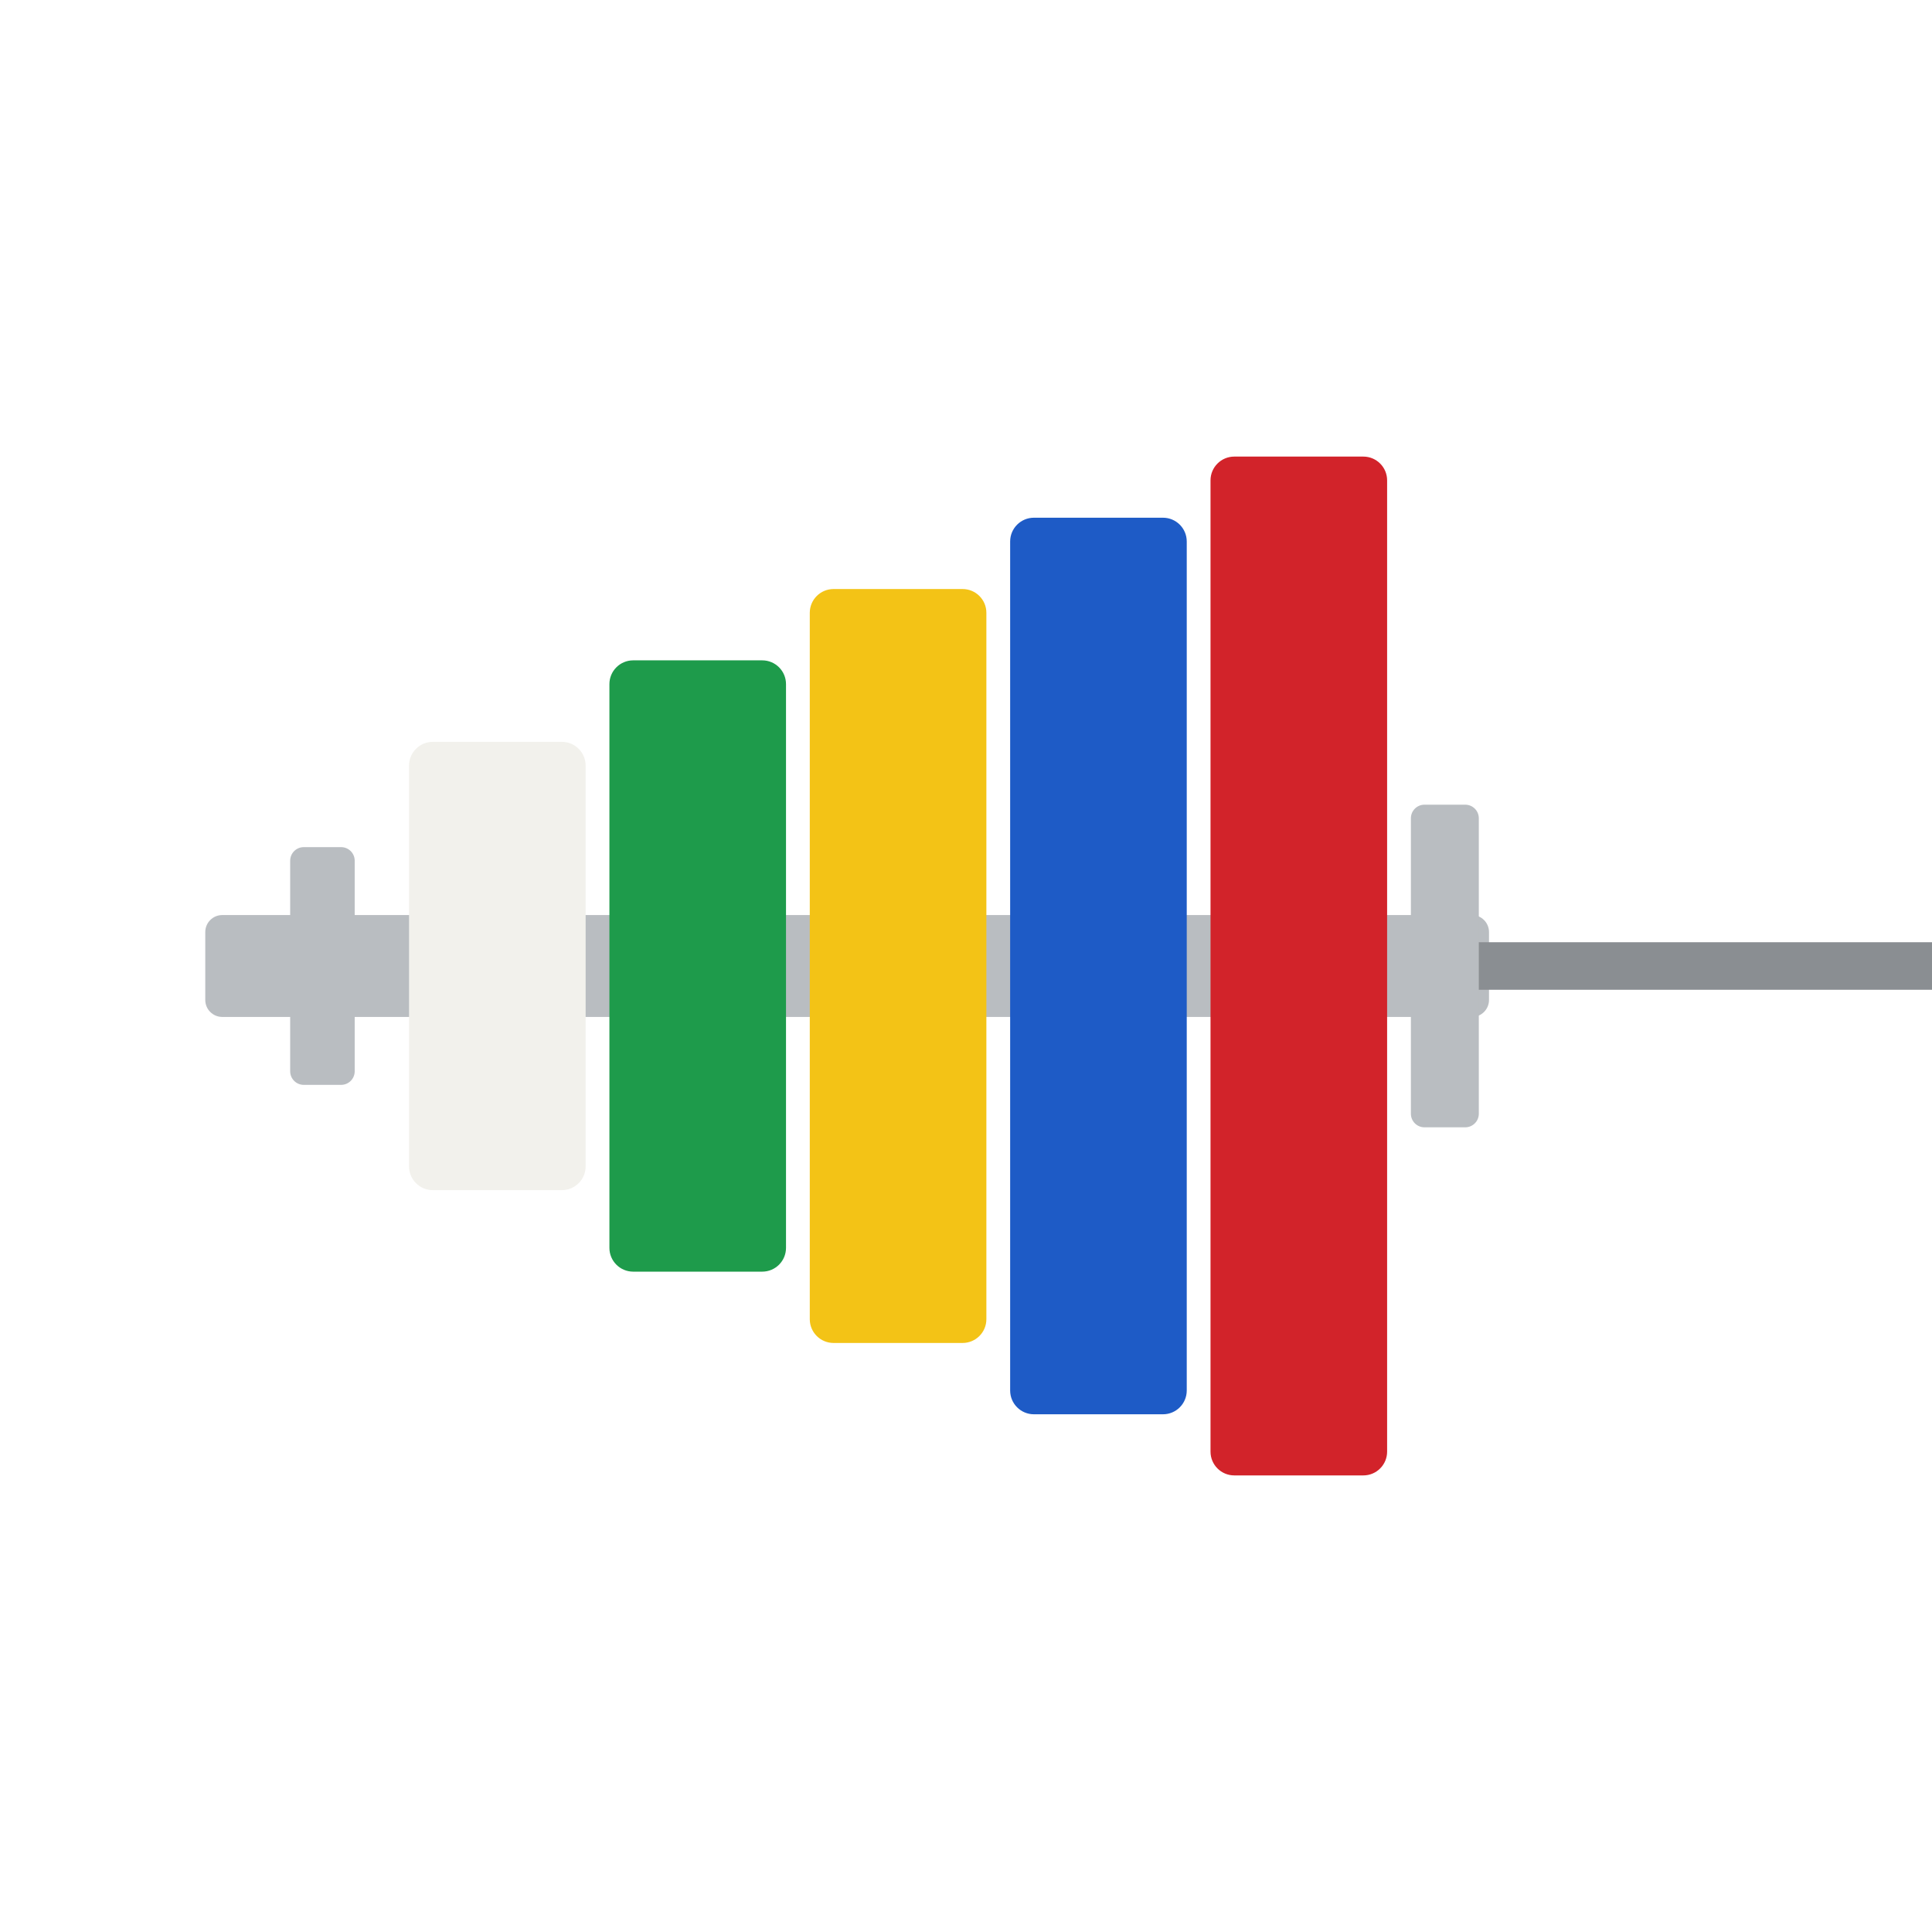
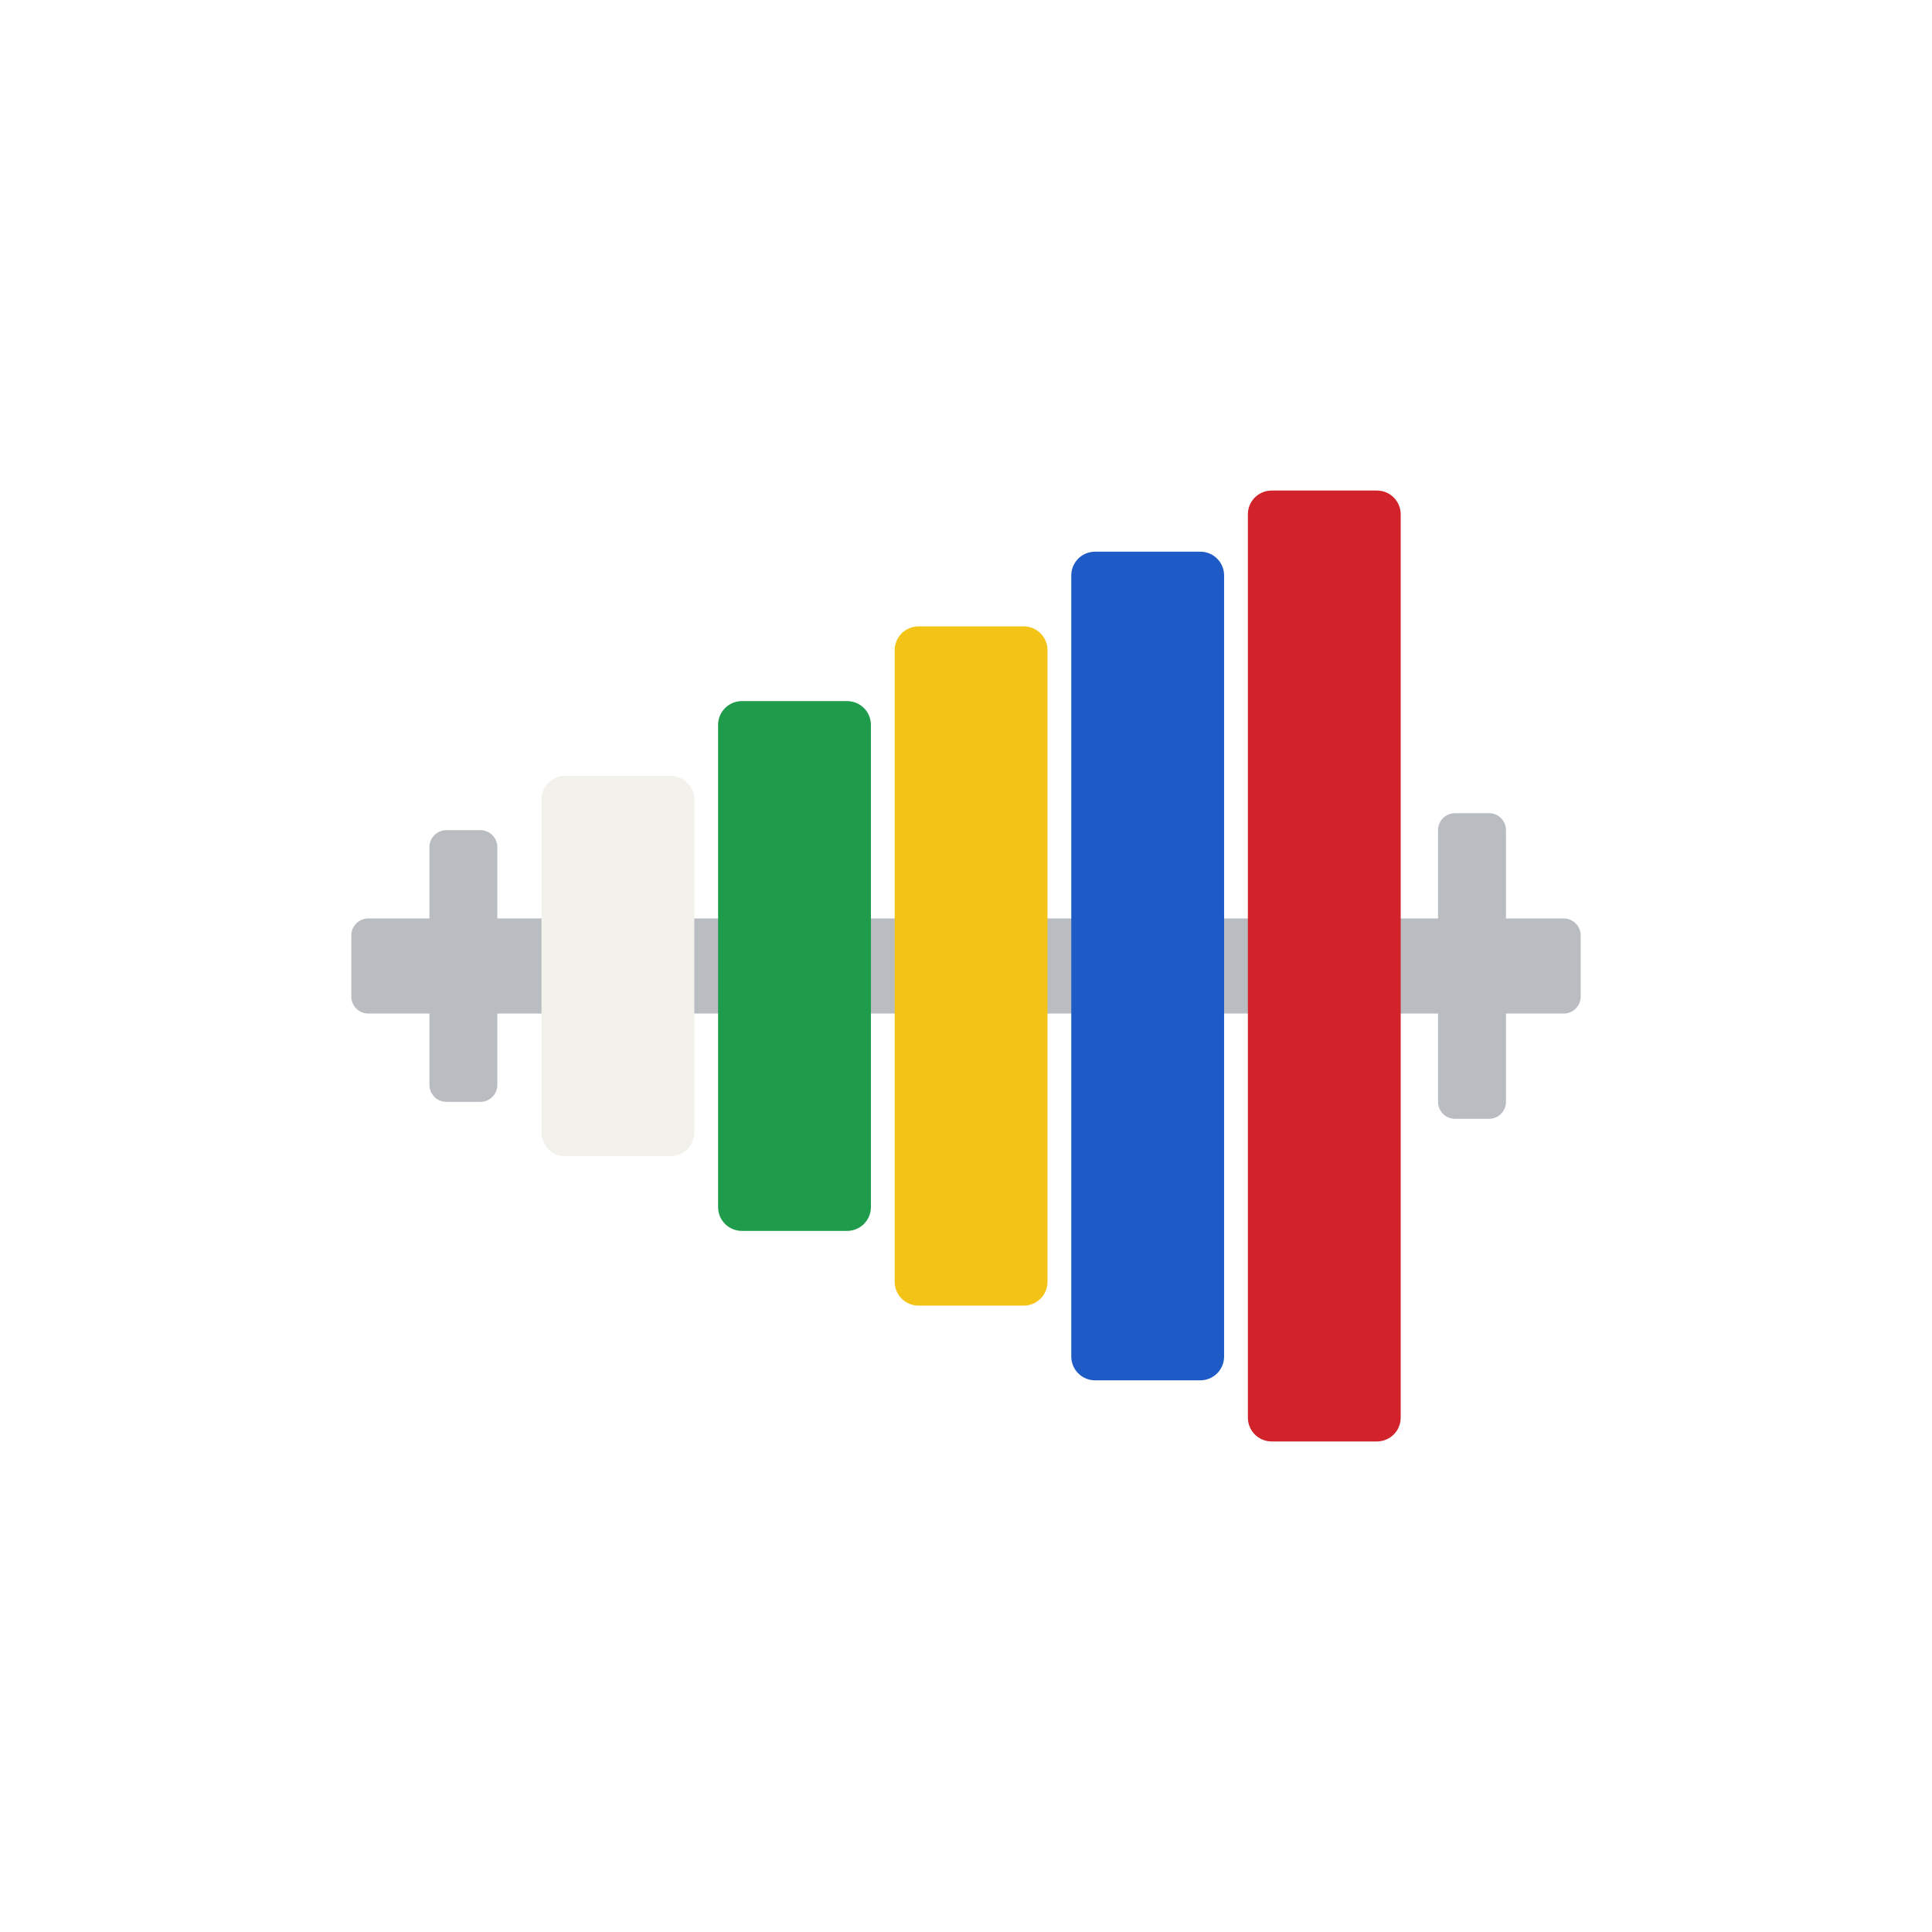
<svg xmlns="http://www.w3.org/2000/svg" width="1024" height="1024" viewBox="0 0 1024 1024">
-   <rect x="108.8" y="485" width="680.4" height="54" rx="9" fill="#B9BDC1" />
-   <rect x="771.2" y="499.4" width="1024" height="25.2" fill="#8A8E92" />
-   <rect x="153.8" y="449" width="34.2" height="126" rx="7.2" fill="#B9BDC1" />
-   <rect x="747.8" y="426.5" width="36" height="171" rx="7.2" fill="#B9BDC1" />
-   <rect x="216.8" y="393.2" width="93.6" height="237.6" rx="12.6" fill="#F2F1EC" />
-   <rect x="323" y="350" width="93.6" height="324" rx="12.6" fill="#1E9B4B" />
-   <rect x="429.2" y="312.2" width="93.6" height="399.6" rx="12.6" fill="#F3C316" />
-   <rect x="535.4" y="274.4" width="93.6" height="475.2" rx="12.6" fill="#1E5BC6" />
-   <rect x="641.6" y="242" width="93.6" height="540" rx="12.6" fill="#D2232A" />
+   <rect x="186.2" y="486.8" width="651.6" height="50.4" rx="9" fill="#B9BDC1" />
+   <rect x="227.6" y="440" width="36" height="144" rx="9" fill="#B9BDC1" />
+   <rect x="287" y="411.2" width="81" height="201.6" rx="12.6" fill="#F2F1EC" />
+   <rect x="380.6" y="371.6" width="81" height="280.8" rx="12.6" fill="#1E9B4B" />
+   <rect x="474.2" y="332" width="81" height="360" rx="12.6" fill="#F3C316" />
+   <rect x="567.8" y="292.4" width="81" height="439.2" rx="12.6" fill="#1E5BC6" />
+   <rect x="661.4" y="260" width="81" height="504" rx="12.6" fill="#D2232A" />
+   <rect x="762.2" y="431" width="36" height="162" rx="9" fill="#B9BDC1" />
</svg>
